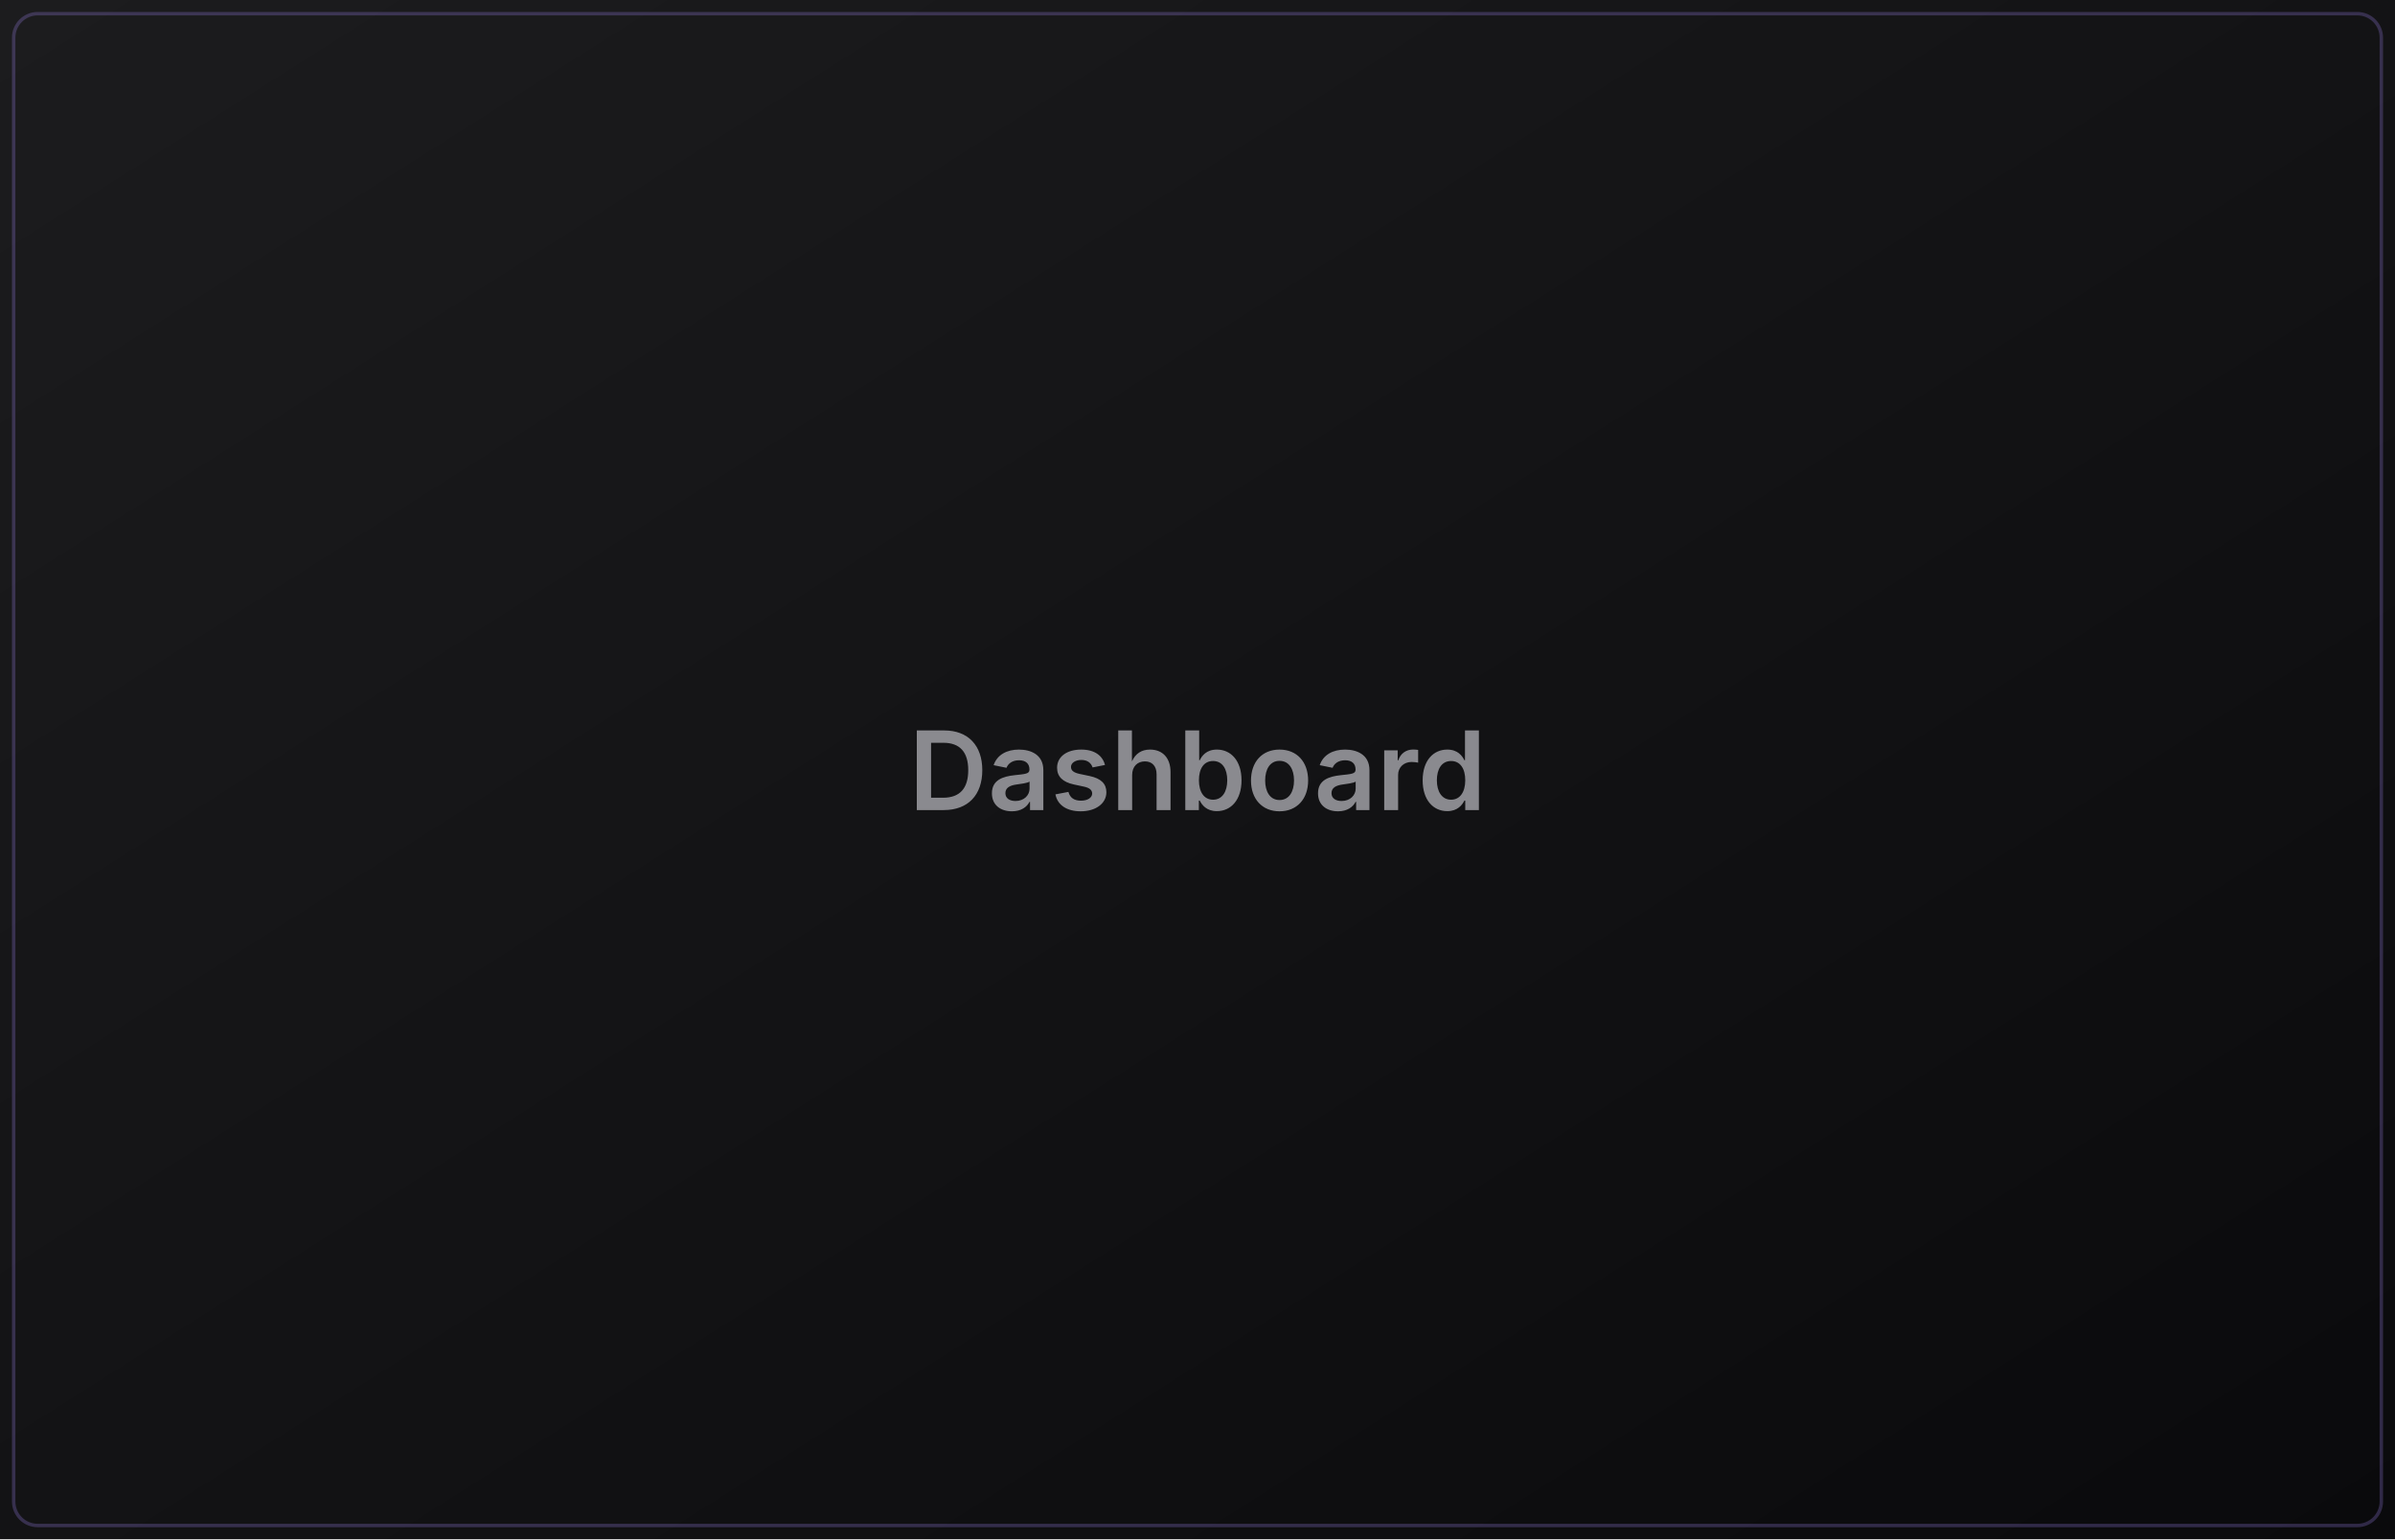
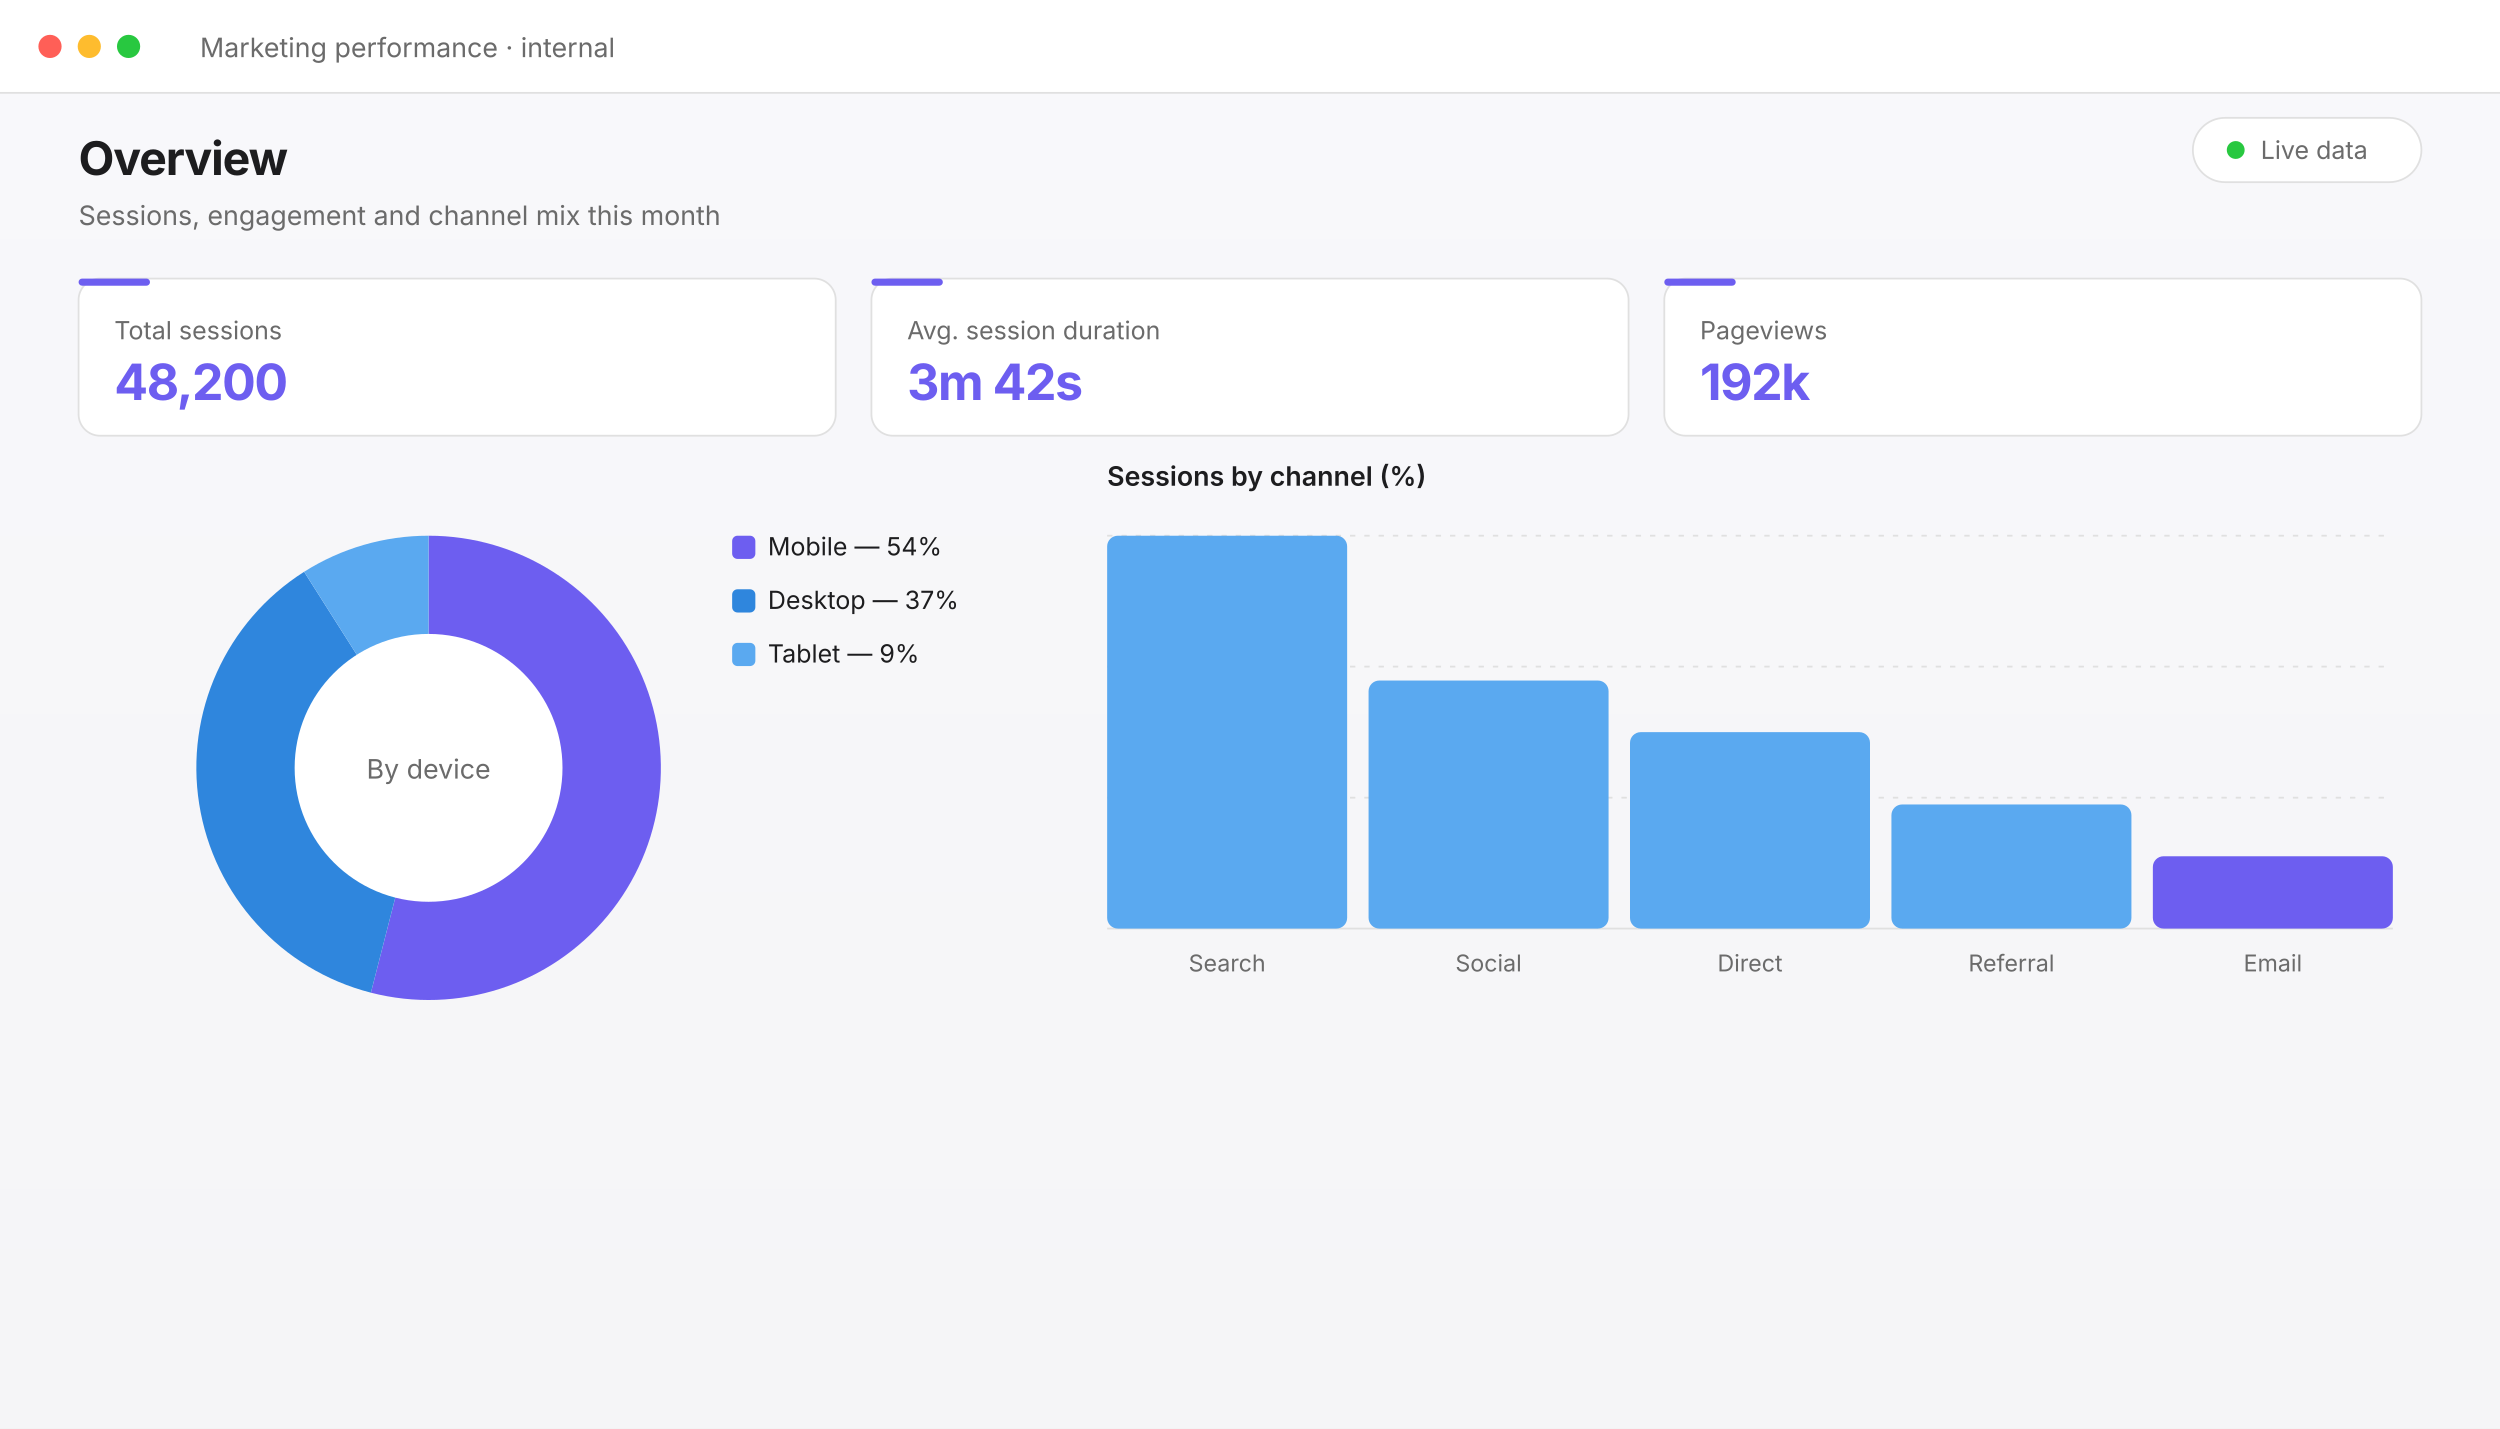
- <svg xmlns="http://www.w3.org/2000/svg" width="1400" height="900" viewBox="0 0 1400 900" role="img" aria-label="Dashboard">
+ <svg xmlns="http://www.w3.org/2000/svg" width="1400" height="800" viewBox="0 0 1400 800" role="img" aria-label="Overview">
  <defs>
-     <linearGradient id="g" x1="0" y1="0" x2="1" y2="1">
-       <stop offset="0" stop-color="#1c1c1e" />
-       <stop offset="1" stop-color="#0a0a0c" />
+     <linearGradient id="bg" x1="0" y1="0" x2="0" y2="1">
+       <stop offset="0" stop-color="#f8f8fb" />
+       <stop offset="1" stop-color="#f5f5f7" />
    </linearGradient>
  </defs>
-   <rect width="1400" height="900" fill="url(#g)" />
-   <rect x="8" y="8" width="1384" height="884" fill="none" stroke="#a78bfa" stroke-opacity="0.25" stroke-width="2" rx="14" />
-   <text x="50%" y="50%" fill="#8a8a8f" font-family="Inter,system-ui,sans-serif" font-size="64" font-weight="600" text-anchor="middle" dominant-baseline="middle">Dashboard</text>
+   <rect width="1400" height="800" fill="url(#bg)" />
+   <rect x="0" y="0" width="1400" height="52" fill="#ffffff" />
+   <line x1="0" y1="52" x2="1400" y2="52" stroke="#e0e0e0" />
+   <circle cx="28" cy="26" r="6.5" fill="#ff5f57" />
+   <circle cx="50" cy="26" r="6.5" fill="#febc2e" />
+   <circle cx="72" cy="26" r="6.5" fill="#28c840" />
+   <text x="112" y="32" font-family="Inter, -apple-system, Helvetica, Arial, sans-serif" font-size="15" fill="#6b6b6b">Marketing performance · internal</text>
+   <text x="44" y="98" font-family="Inter, -apple-system, Helvetica, Arial, sans-serif" font-size="26" font-weight="700" letter-spacing="-0.6" fill="#1d1d1f">Overview</text>
+   <text x="44" y="126" font-family="Inter, -apple-system, Helvetica, Arial, sans-serif" font-size="15" fill="#6b6b6b">Sessions, engagement and channel mix this month</text>
+   <rect x="1228" y="66" width="128" height="36" rx="18" fill="#ffffff" stroke="#e0e0e0" />
+   <circle cx="1252" cy="84" r="5" fill="#28c840" />
+   <text x="1266" y="89" font-family="Inter, -apple-system, Helvetica, Arial, sans-serif" font-size="14" fill="#6b6b6b">Live data</text>
+   <rect x="44" y="156" width="424" height="88" rx="12" fill="#ffffff" stroke="#e0e0e0" />
+   <rect x="44" y="156" width="40" height="4" rx="2" fill="#6d5ef0" />
+   <text x="64" y="190" font-family="Inter, -apple-system, Helvetica, Arial, sans-serif" font-size="14" fill="#6b6b6b">Total sessions</text>
+   <text x="64" y="224" font-family="Inter, -apple-system, Helvetica, Arial, sans-serif" font-size="28" font-weight="700" letter-spacing="-0.8" fill="#6d5ef0">48,200</text>
+   <rect x="488" y="156" width="424" height="88" rx="12" fill="#ffffff" stroke="#e0e0e0" />
+   <rect x="488" y="156" width="40" height="4" rx="2" fill="#6d5ef0" />
+   <text x="508" y="190" font-family="Inter, -apple-system, Helvetica, Arial, sans-serif" font-size="14" fill="#6b6b6b">Avg. session duration</text>
+   <text x="508" y="224" font-family="Inter, -apple-system, Helvetica, Arial, sans-serif" font-size="28" font-weight="700" letter-spacing="-0.8" fill="#6d5ef0">3m 42s</text>
+   <rect x="932" y="156" width="424" height="88" rx="12" fill="#ffffff" stroke="#e0e0e0" />
+   <rect x="932" y="156" width="40" height="4" rx="2" fill="#6d5ef0" />
+   <text x="952" y="190" font-family="Inter, -apple-system, Helvetica, Arial, sans-serif" font-size="14" fill="#6b6b6b">Pageviews</text>
+   <text x="952" y="224" font-family="Inter, -apple-system, Helvetica, Arial, sans-serif" font-size="28" font-weight="700" letter-spacing="-0.8" fill="#6d5ef0">192k</text>
+   <path d="M240 430 L240.0 300.0 A130 130 0 1 1 207.7 555.9 Z" fill="#6d5ef0" />
+   <path d="M240 430 L207.7 555.9 A130 130 0 0 1 170.3 320.2 Z" fill="#2f86dd" />
+   <path d="M240 430 L170.3 320.2 A130 130 0 0 1 240.0 300.0 Z" fill="#5aa9f0" />
+   <circle cx="240" cy="430" r="75" fill="#ffffff" />
+   <text x="240" y="436" text-anchor="middle" font-family="Inter, -apple-system, Helvetica, Arial, sans-serif" font-size="15" fill="#6b6b6b">By device</text>
+   <rect x="410" y="300" width="13" height="13" rx="3" fill="#6d5ef0" />
+   <text x="430" y="311" font-family="Inter, -apple-system, Helvetica, Arial, sans-serif" font-size="14" fill="#1d1d1f">Mobile — 54%</text>
+   <rect x="410" y="330" width="13" height="13" rx="3" fill="#2f86dd" />
+   <text x="430" y="341" font-family="Inter, -apple-system, Helvetica, Arial, sans-serif" font-size="14" fill="#1d1d1f">Desktop — 37%</text>
+   <rect x="410" y="360" width="13" height="13" rx="3" fill="#5aa9f0" />
+   <text x="430" y="371" font-family="Inter, -apple-system, Helvetica, Arial, sans-serif" font-size="14" fill="#1d1d1f">Tablet — 9%</text>
+   <line x1="620" y1="520.0" x2="1340" y2="520.0" stroke="#e0e0e0" stroke-dasharray="0" />
+   <line x1="620" y1="446.7" x2="1340" y2="446.7" stroke="#e0e0e0" stroke-dasharray="3 5" />
+   <line x1="620" y1="373.3" x2="1340" y2="373.3" stroke="#e0e0e0" stroke-dasharray="3 5" />
+   <line x1="620" y1="300.0" x2="1340" y2="300.0" stroke="#e0e0e0" stroke-dasharray="3 5" />
+   <rect x="620.0" y="300.0" width="134.4" height="220.0" rx="6" fill="#5aa9f0" />
+   <text x="687.2" y="544" text-anchor="middle" font-family="Inter, -apple-system, Helvetica, Arial, sans-serif" font-size="13" fill="#6b6b6b">Search</text>
+   <rect x="766.4" y="381.1" width="134.4" height="138.9" rx="6" fill="#5aa9f0" />
+   <text x="833.6" y="544" text-anchor="middle" font-family="Inter, -apple-system, Helvetica, Arial, sans-serif" font-size="13" fill="#6b6b6b">Social</text>
+   <rect x="912.8" y="410.0" width="134.4" height="110.0" rx="6" fill="#5aa9f0" />
+   <text x="980.0" y="544" text-anchor="middle" font-family="Inter, -apple-system, Helvetica, Arial, sans-serif" font-size="13" fill="#6b6b6b">Direct</text>
+   <rect x="1059.2" y="450.5" width="134.4" height="69.5" rx="6" fill="#5aa9f0" />
+   <text x="1126.4" y="544" text-anchor="middle" font-family="Inter, -apple-system, Helvetica, Arial, sans-serif" font-size="13" fill="#6b6b6b">Referral</text>
+   <rect x="1205.6" y="479.5" width="134.4" height="40.5" rx="6" fill="#6d5ef0" />
+   <text x="1272.8" y="544" text-anchor="middle" font-family="Inter, -apple-system, Helvetica, Arial, sans-serif" font-size="13" fill="#6b6b6b">Email</text>
+   <text x="620" y="272" font-family="Inter, -apple-system, Helvetica, Arial, sans-serif" font-size="15" font-weight="600" fill="#1d1d1f">Sessions by channel (%)</text>
</svg>
